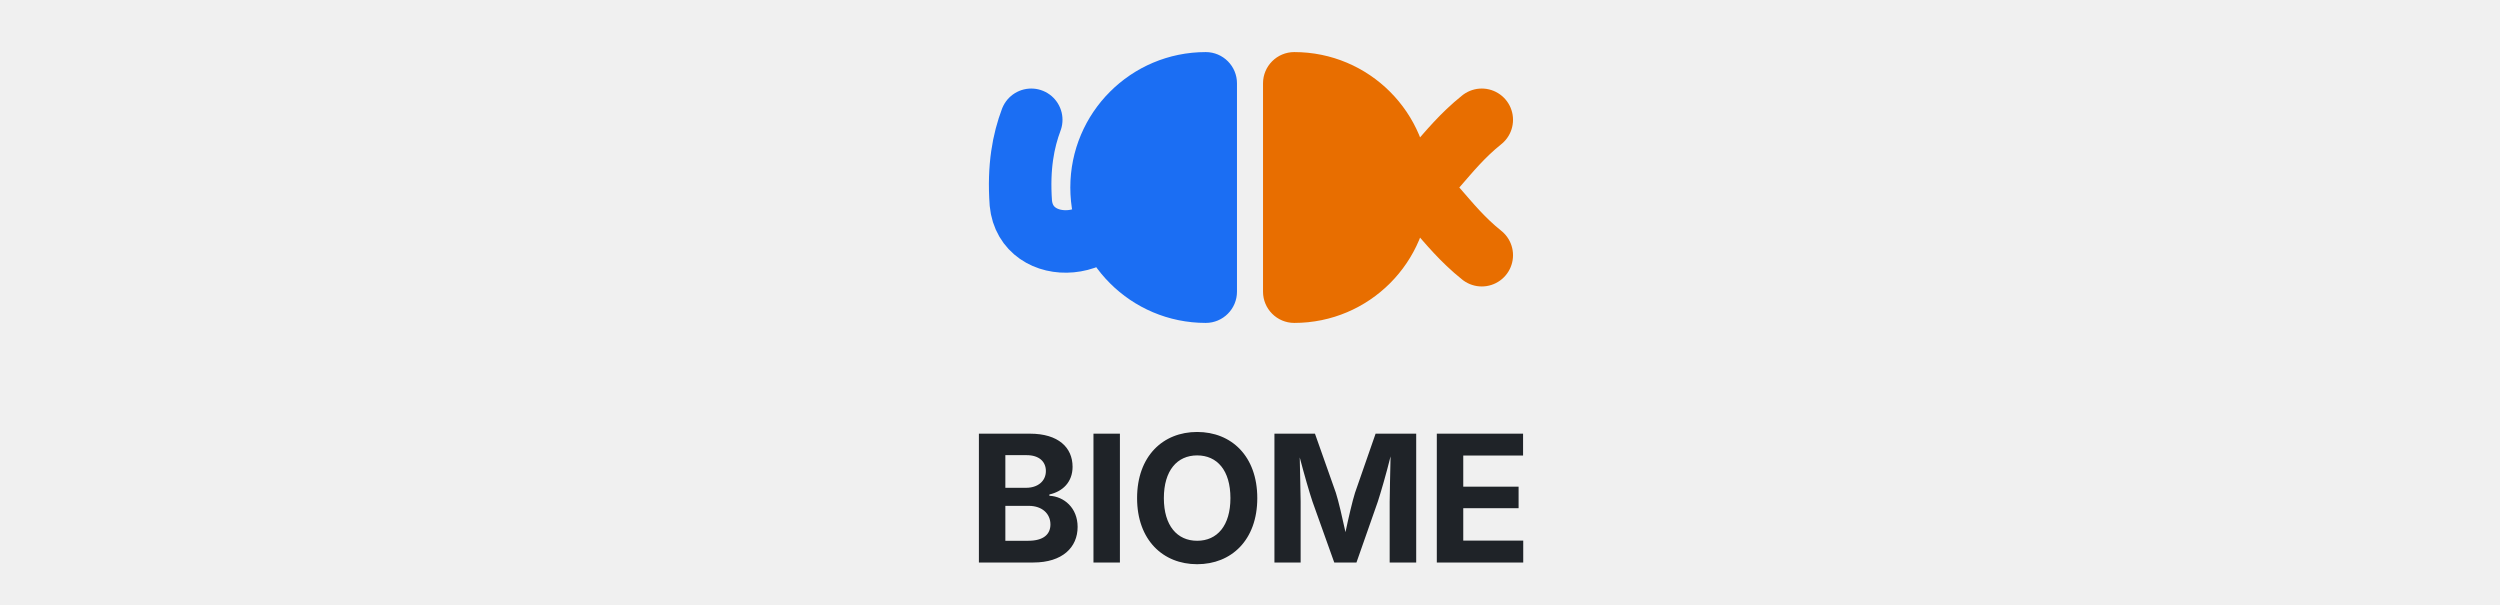
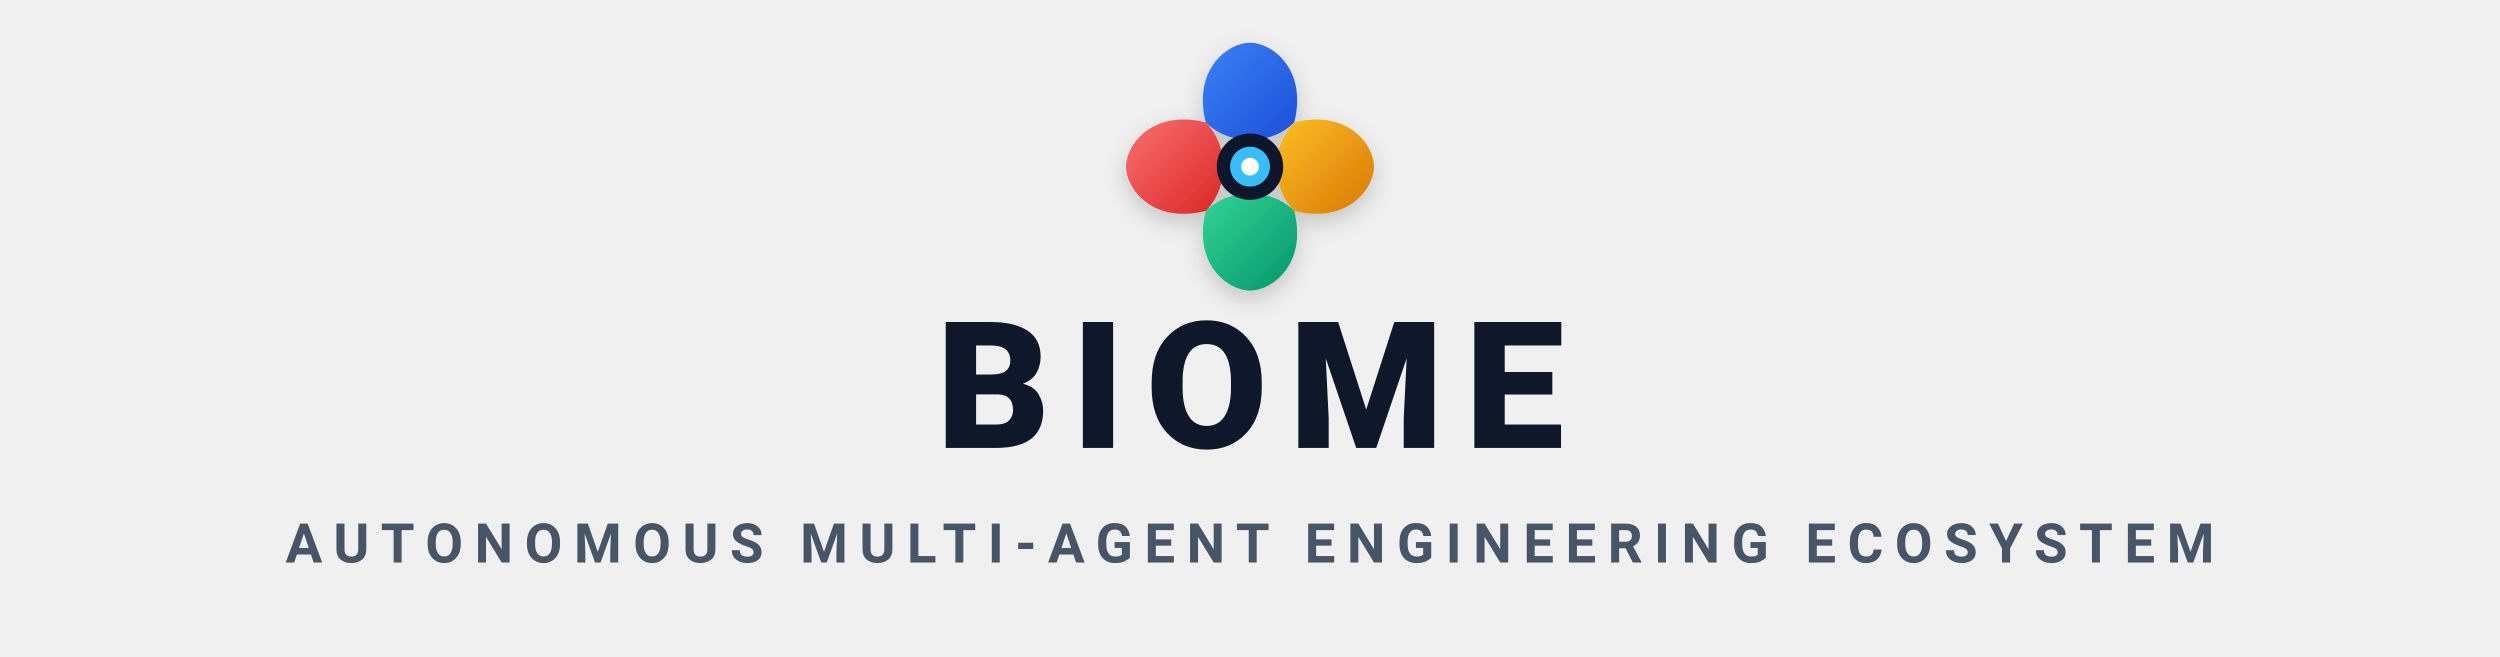
- <svg xmlns="http://www.w3.org/2000/svg" width="480" height="116" viewBox="0 0 480 116" role="img" aria-labelledby="title">
+ <svg xmlns="http://www.w3.org/2000/svg" width="480" height="126" viewBox="0 0 480 126" role="img" aria-labelledby="title">
+   <defs>
+     <linearGradient id="hBlue" x1="0%" y1="0%" x2="100%" y2="100%">
+       <stop offset="0%" stop-color="#3B82F6" />
+       <stop offset="100%" stop-color="#1D4ED8" />
+     </linearGradient>
+     <linearGradient id="hAmber" x1="0%" y1="0%" x2="100%" y2="100%">
+       <stop offset="0%" stop-color="#FBBF24" />
+       <stop offset="100%" stop-color="#D97706" />
+     </linearGradient>
+     <linearGradient id="hGreen" x1="0%" y1="0%" x2="100%" y2="100%">
+       <stop offset="0%" stop-color="#34D399" />
+       <stop offset="100%" stop-color="#059669" />
+     </linearGradient>
+     <linearGradient id="hRed" x1="0%" y1="0%" x2="100%" y2="100%">
+       <stop offset="0%" stop-color="#F87171" />
+       <stop offset="100%" stop-color="#DC2626" />
+     </linearGradient>
+     <filter id="hGlow" x="-20%" y="-20%" width="140%" height="140%">
+       <feDropShadow dx="0" dy="2" stdDeviation="2.5" flood-opacity="0.18" />
+     </filter>
+   </defs>
  <style>
-     .title { fill: #1f2328; }
-     .elephant { fill: #1b6ef3; stroke: #1b6ef3; }
-     .goldfish { fill: #e86e00; stroke: #e86e00; }
+     .brand-title { fill: #0f172a; }
+     .brand-subtitle { fill: #475569; }
+     .nexus-outer { fill: #0f172a; }
    @media (prefers-color-scheme: dark) {
-       .title { fill: #f0f6fc; }
-       .elephant { fill: #7cacf8; stroke: #7cacf8; }
-       .goldfish { fill: #ff8d41; stroke: #ff8d41; }
+       .brand-title { fill: #f8fafc; }
+       .brand-subtitle { fill: #94a3b8; }
+       .nexus-outer { fill: #1e293b; }
    }
  </style>
-   <g transform="translate(180 -24) scale(5)" stroke-width="2.4" stroke-linecap="round" stroke-linejoin="round">
-     <g class="elephant">
-       <path stroke="none" d="M10.30,6.80 A5.20,5.20 0 0 0 10.30,17.20 A1.20,1.20 0 0 0 11.50,16.00 L11.50,8.00 A1.20,1.20 0 0 0 10.30,6.80Z" />
-       <path fill="none" d="M7.20,12.00 C6.80,14.60 3.40,14.70 3.20,12.60 C3.10,11.20 3.30,10.20 3.60,9.40" />
-     </g>
-     <g class="goldfish">
-       <path stroke="none" d="M13.70,6.80 A5.20,5.20 0 0 1 13.70,17.20 A1.20,1.20 0 0 1 12.50,16.00 L12.50,8.00 A1.20,1.20 0 0 1 13.70,6.80Z" />
-       <path fill="none" d="M16.80,12.00 L18.00,12.00 C18.80,12.00 19.40,10.60 20.90,9.40 M18.00,12.00 C18.80,12.00 19.40,13.40 20.90,14.60" />
-     </g>
+   <g transform="translate(240, 32) scale(0.85)" filter="url(#hGlow)">
+     <path d="M 0 -28 C 5 -28 13 -22 10 -10 C 7 -7 3 -6 0 -6 C -3 -6 -7 -7 -10 -10 C -13 -22 -5 -28 0 -28 Z" fill="url(#hBlue)" />
+     <path d="M 28 0 C 28 5 22 13 10 10 C 7 7 6 3 6 0 C 6 -3 7 -7 10 -10 C 22 -13 28 -5 28 0 Z" fill="url(#hAmber)" />
+     <path d="M 0 28 C -5 28 -13 22 -10 10 C -7 7 -3 6 0 6 C 3 6 7 7 10 10 C 13 22 5 28 0 28 Z" fill="url(#hGreen)" />
+     <path d="M -28 0 C -28 -5 -22 -13 -10 -10 C -7 -7 -6 -3 -6 0 C -6 3 -7 7 -10 10 C -22 13 -28 5 -28 0 Z" fill="url(#hRed)" />
+     <circle cx="0" cy="0" r="7.5" class="nexus-outer" />
+     <circle cx="0" cy="0" r="4.5" fill="#38BDF8" />
+     <circle cx="0" cy="0" r="2" fill="#FFFFFF" />
  </g>
-   <text class="title" x="240" y="108" text-anchor="middle" font-family="-apple-system, BlinkMacSystemFont, Segoe UI, sans-serif" font-size="34" font-weight="700" letter-spacing="-0.5">BIOME</text>
+   <text class="brand-title" x="240" y="86" text-anchor="middle" font-family="-apple-system, BlinkMacSystemFont, 'Segoe UI', Roboto, 'Helvetica Neue', Arial, sans-serif" font-size="34" font-weight="800" letter-spacing="4">BIOME</text>
+   <text class="brand-subtitle" x="240" y="108" text-anchor="middle" font-family="-apple-system, BlinkMacSystemFont, 'Segoe UI', Roboto, 'Helvetica Neue', Arial, sans-serif" font-size="10.5" font-weight="600" letter-spacing="2.2">AUTONOMOUS MULTI-AGENT ENGINEERING ECOSYSTEM</text>
</svg>
